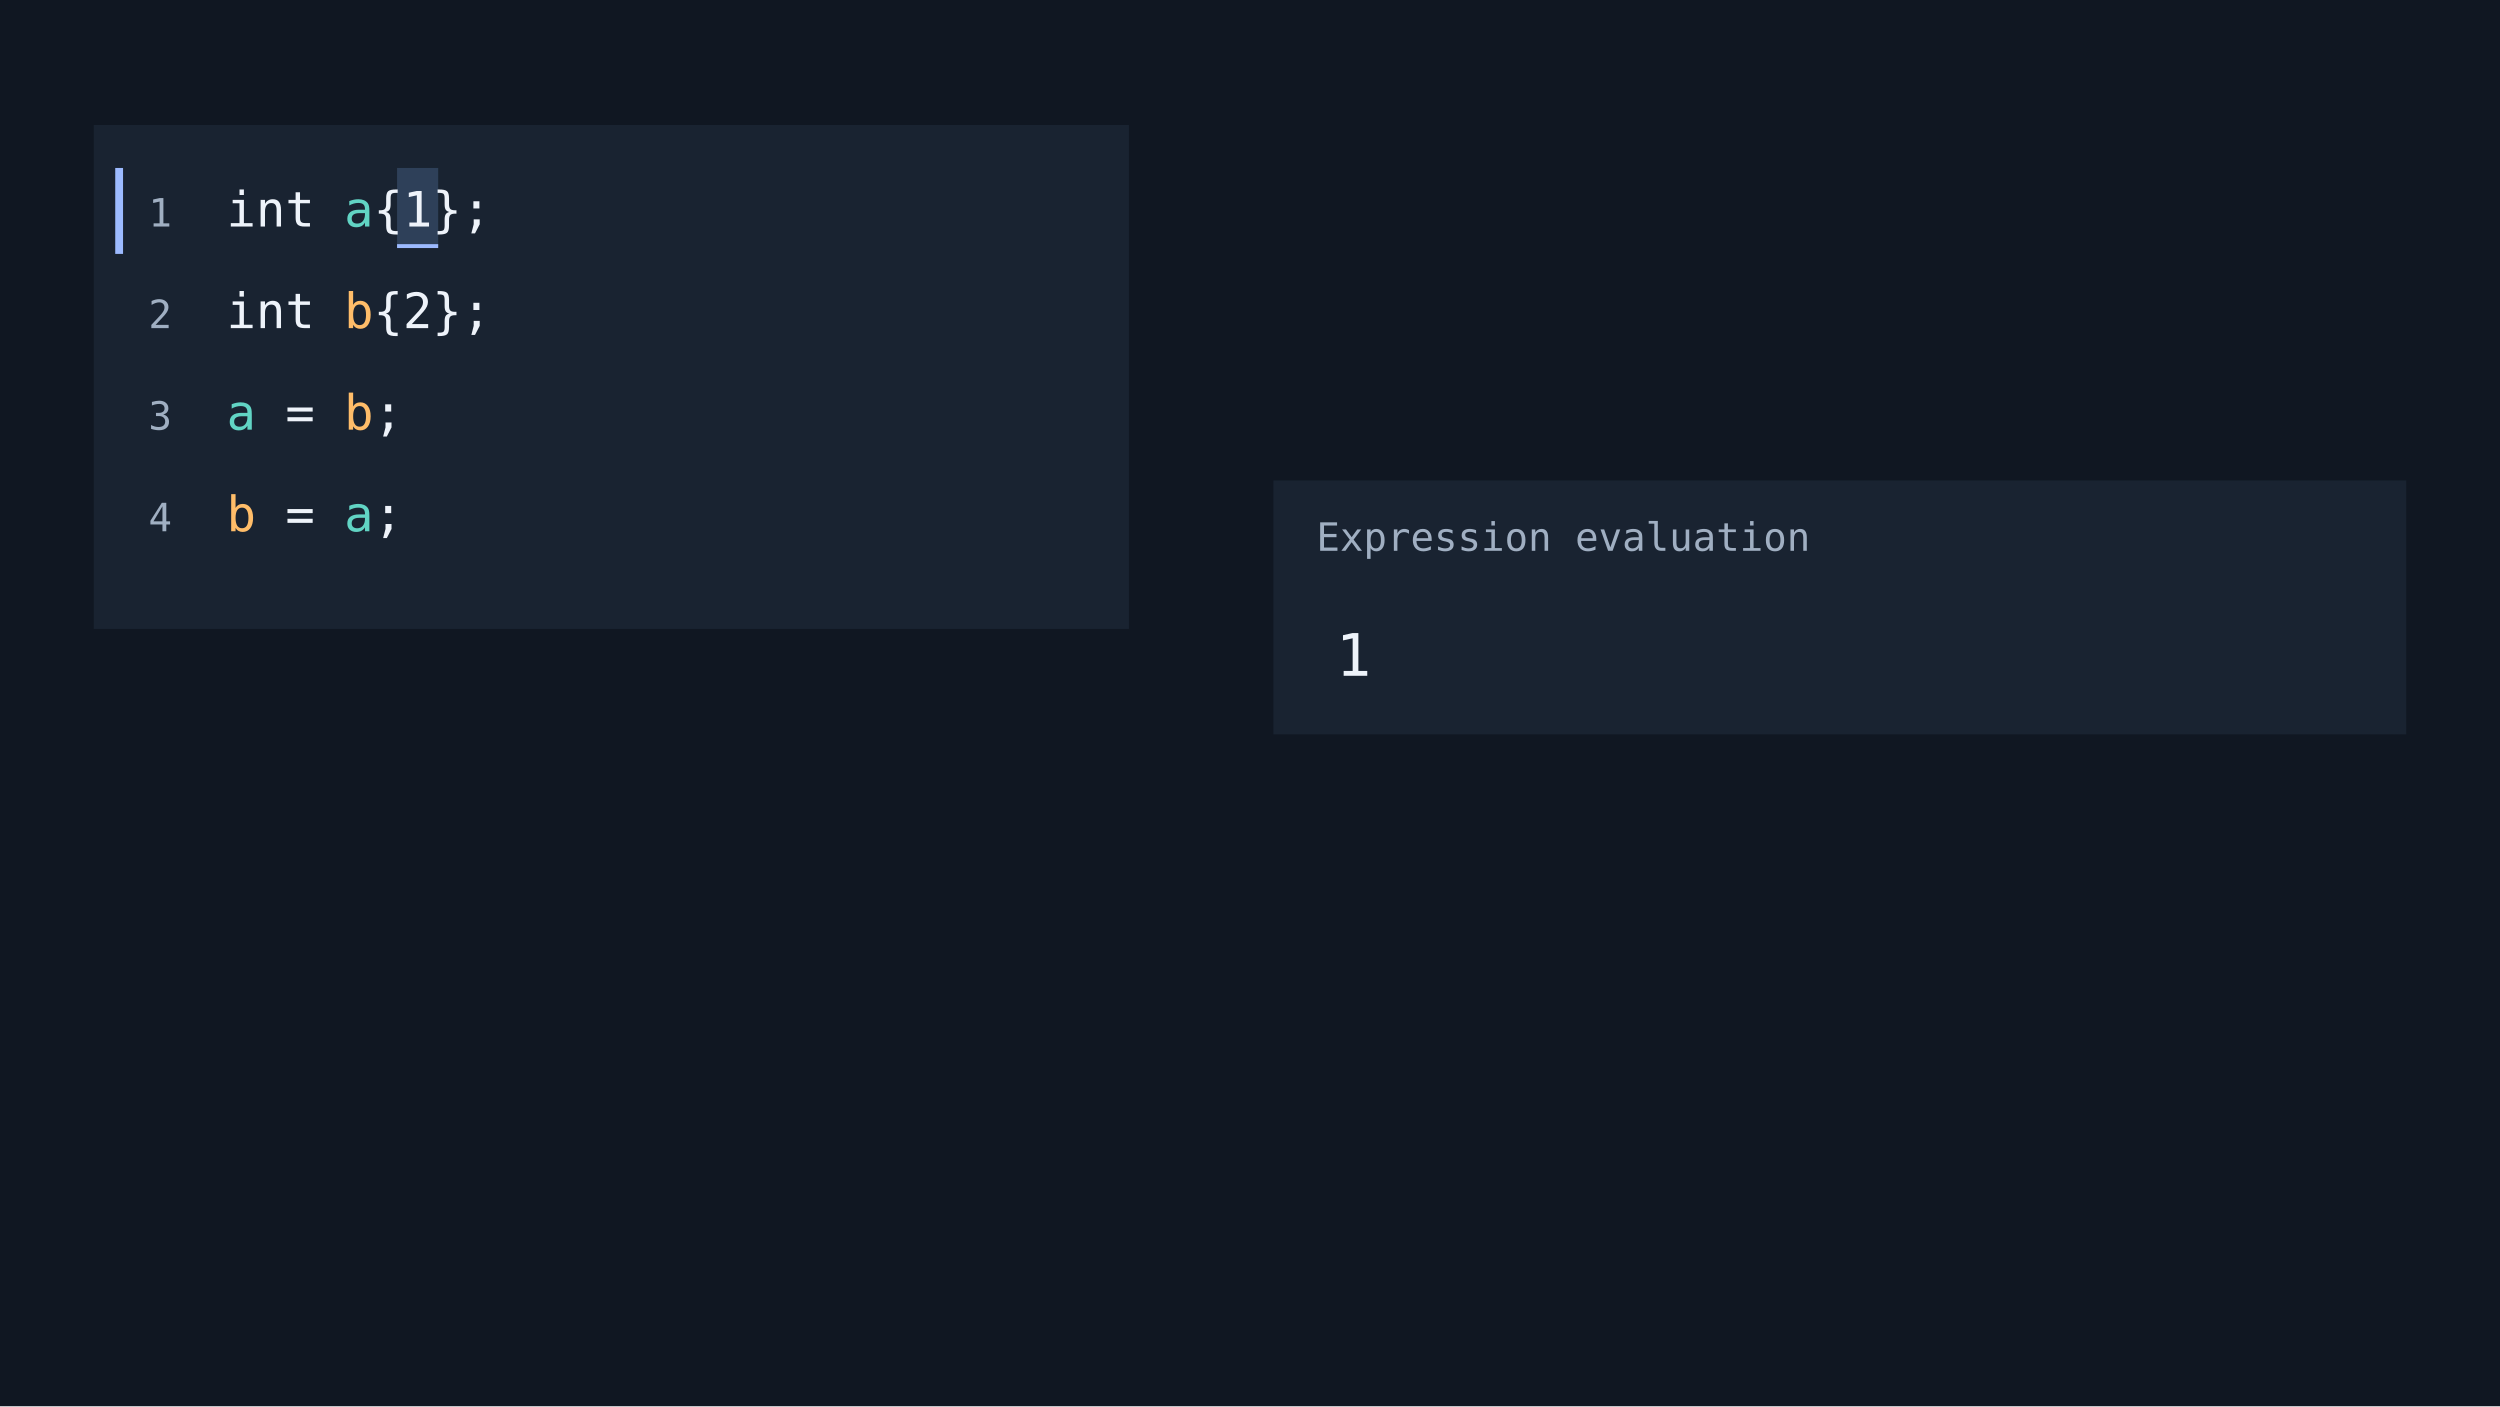
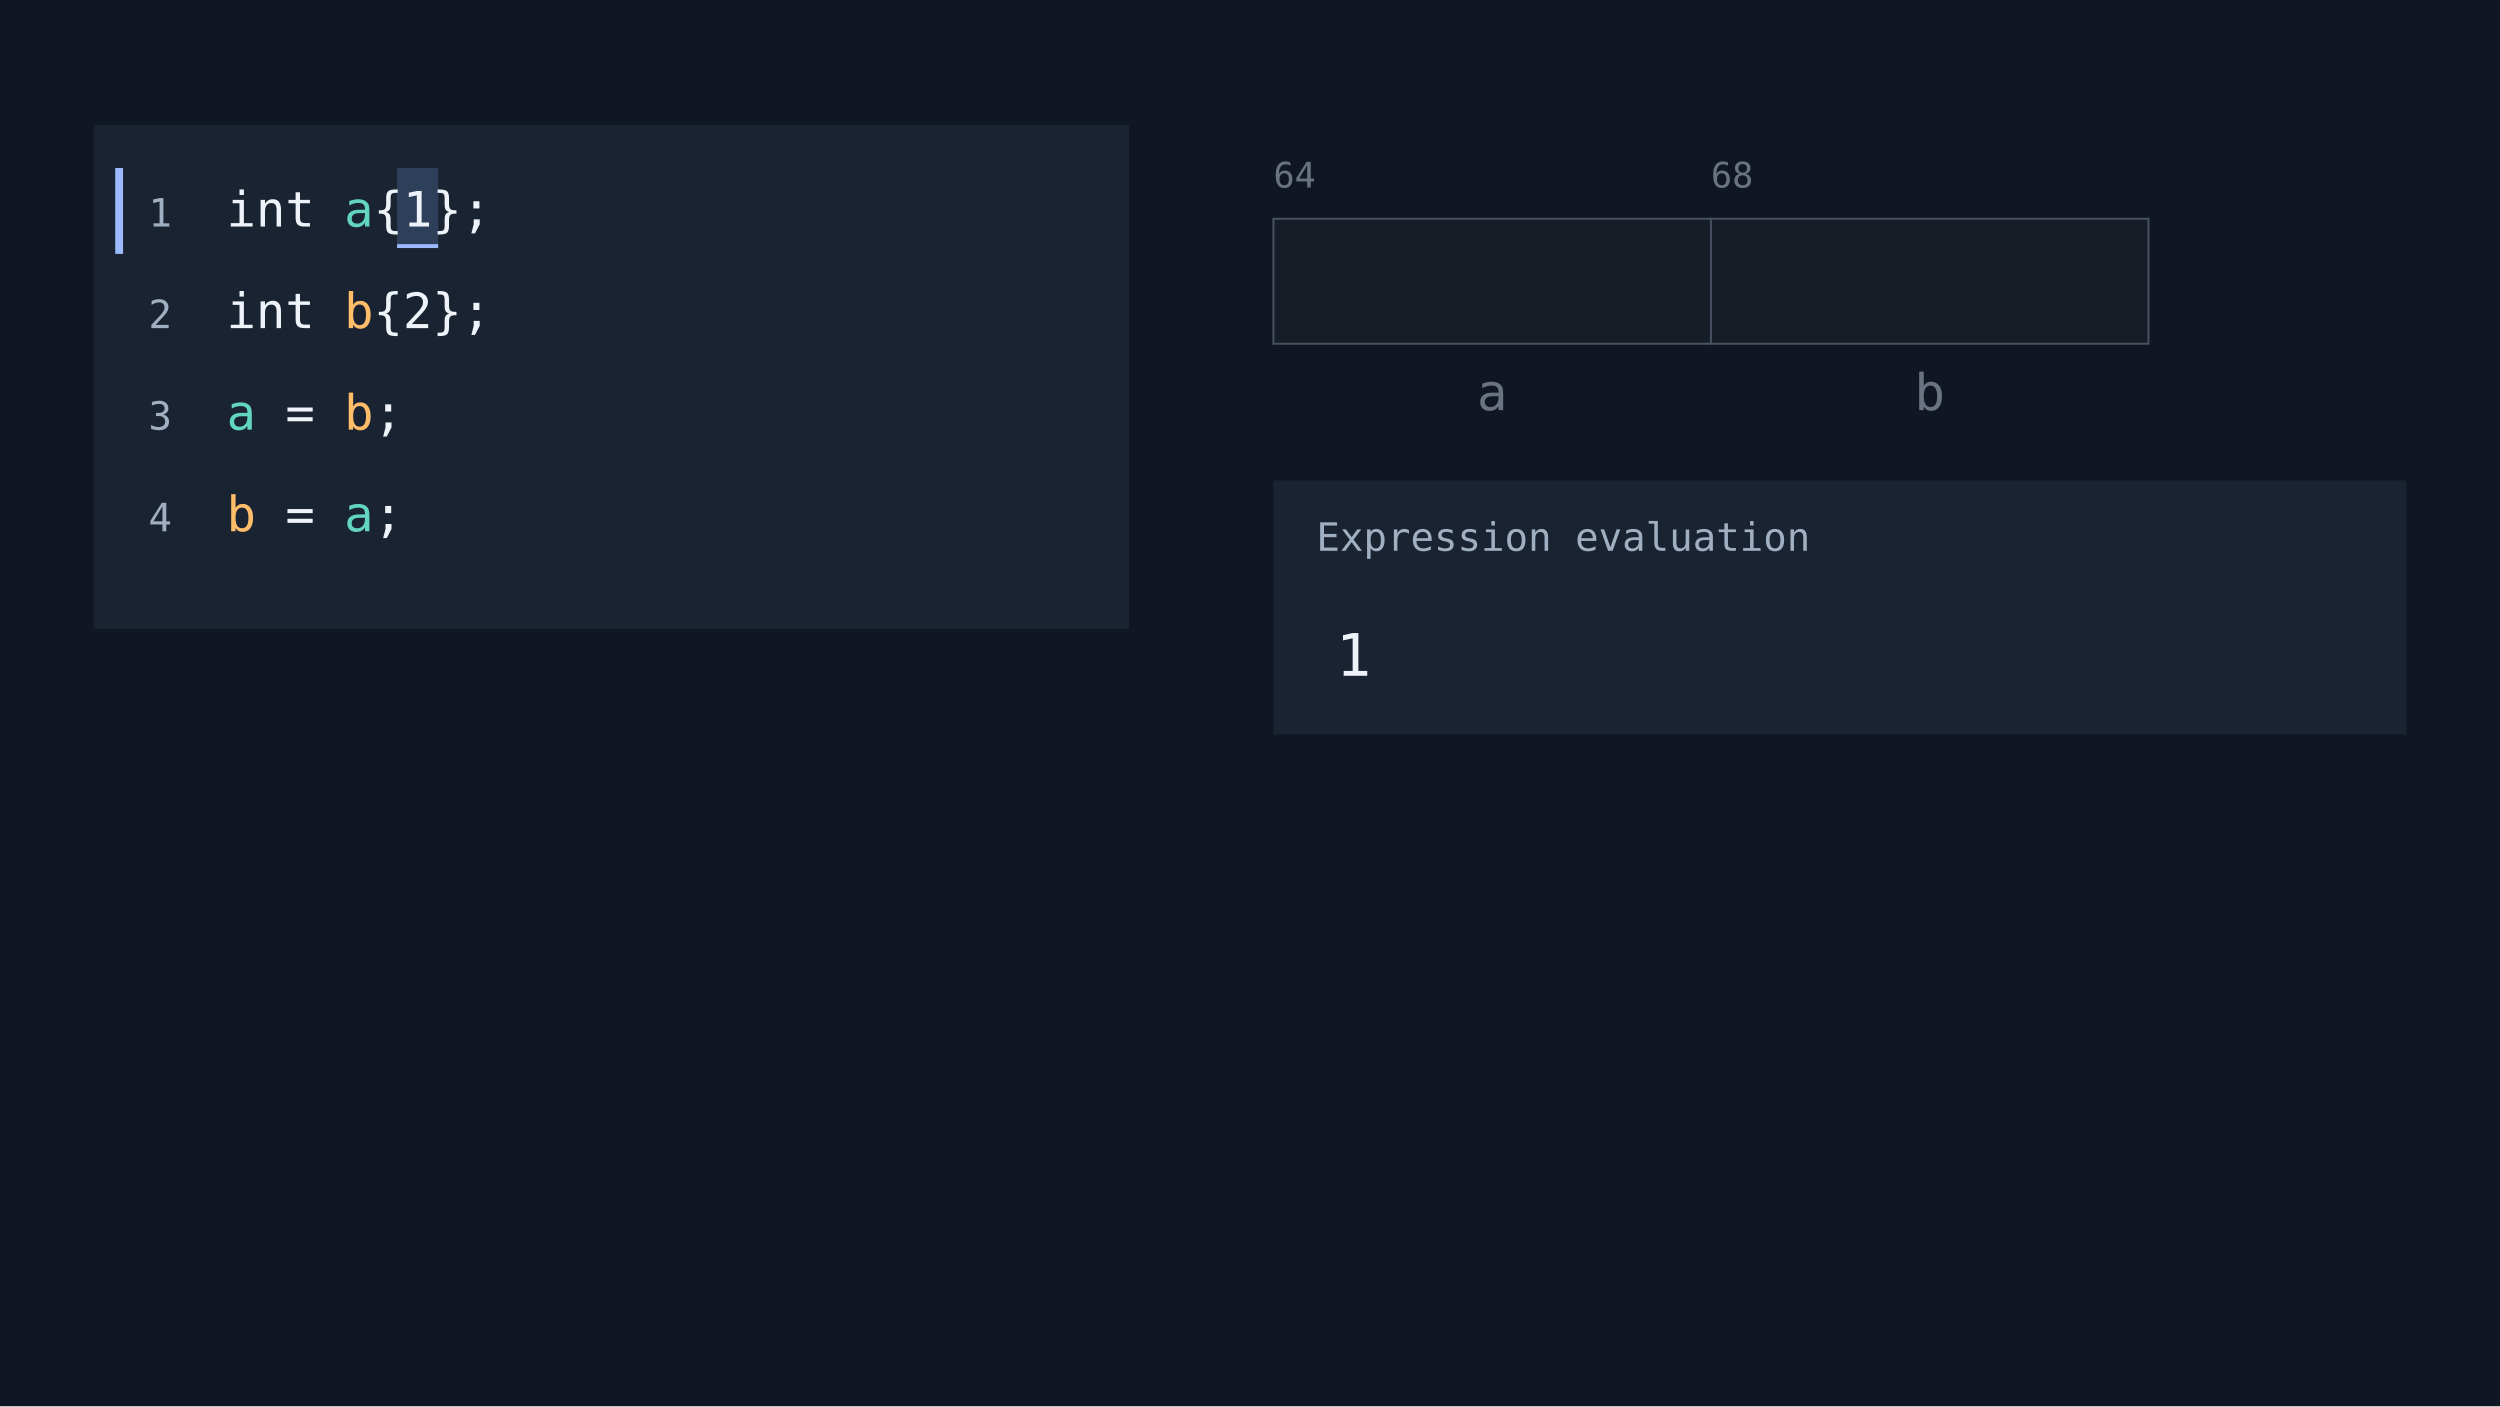
<svg xmlns="http://www.w3.org/2000/svg" viewBox="0 0 1280 720" width="1280" height="720" role="img">
  <rect x="0" y="0" width="1280" height="720" fill="#101722" stroke="none" stroke-width="1" />
  <rect x="48" y="64" width="530" height="258" fill="#192331" stroke="none" stroke-width="1" />
  <rect x="652" y="246" width="580" height="130" fill="#192331" stroke="none" stroke-width="1" />
  <text x="674" y="282" font-family="DejaVu Sans Mono,monospace" font-size="20" fill="#a0afc2" xml:space="preserve">Expression evaluation</text>
  <text x="684" y="346" font-family="DejaVu Sans Mono,monospace" font-size="30" fill="#eef3fa" xml:space="preserve">1</text>
  <rect x="59" y="86" width="4" height="44" fill="#9cbaff" stroke="none" stroke-width="1" />
  <rect x="203.3" y="86" width="21.05" height="40" fill="#2e4059" stroke="none" stroke-width="1" />
  <line x1="203.3" y1="126" x2="224.35" y2="126" stroke="#9cbaff" stroke-width="2" />
  <text x="76" y="116" font-family="DejaVu Sans Mono,monospace" font-size="20" fill="#a0afc2" xml:space="preserve">1</text>
  <text x="116.0" y="116" font-family="DejaVu Sans Mono,monospace" font-size="25" fill="#eef3fa" xml:space="preserve">int</text>
  <text x="161.15" y="116" font-family="DejaVu Sans Mono,monospace" font-size="25" fill="#eef3fa" xml:space="preserve"> </text>
  <text x="176.2" y="116" font-family="DejaVu Sans Mono,monospace" font-size="25" fill="#61d4c4" xml:space="preserve">a</text>
  <text x="191.25" y="116" font-family="DejaVu Sans Mono,monospace" font-size="25" fill="#eef3fa" xml:space="preserve">{1};</text>
  <text x="76" y="168" font-family="DejaVu Sans Mono,monospace" font-size="20" fill="#a0afc2" xml:space="preserve">2</text>
  <text x="116.0" y="168" font-family="DejaVu Sans Mono,monospace" font-size="25" fill="#eef3fa" xml:space="preserve">int</text>
  <text x="161.15" y="168" font-family="DejaVu Sans Mono,monospace" font-size="25" fill="#eef3fa" xml:space="preserve"> </text>
  <text x="176.2" y="168" font-family="DejaVu Sans Mono,monospace" font-size="25" fill="#ffbd69" xml:space="preserve">b</text>
  <text x="191.25" y="168" font-family="DejaVu Sans Mono,monospace" font-size="25" fill="#eef3fa" xml:space="preserve">{2};</text>
  <text x="76" y="220" font-family="DejaVu Sans Mono,monospace" font-size="20" fill="#a0afc2" xml:space="preserve">3</text>
  <text x="116.0" y="220" font-family="DejaVu Sans Mono,monospace" font-size="25" fill="#61d4c4" xml:space="preserve">a</text>
  <text x="131.05" y="220" font-family="DejaVu Sans Mono,monospace" font-size="25" fill="#eef3fa" xml:space="preserve"> = </text>
  <text x="176.2" y="220" font-family="DejaVu Sans Mono,monospace" font-size="25" fill="#ffbd69" xml:space="preserve">b</text>
  <text x="191.25" y="220" font-family="DejaVu Sans Mono,monospace" font-size="25" fill="#eef3fa" xml:space="preserve">;</text>
  <text x="76" y="272" font-family="DejaVu Sans Mono,monospace" font-size="20" fill="#a0afc2" xml:space="preserve">4</text>
  <text x="116.0" y="272" font-family="DejaVu Sans Mono,monospace" font-size="25" fill="#ffbd69" xml:space="preserve">b</text>
  <text x="131.05" y="272" font-family="DejaVu Sans Mono,monospace" font-size="25" fill="#eef3fa" xml:space="preserve"> = </text>
  <text x="176.2" y="272" font-family="DejaVu Sans Mono,monospace" font-size="25" fill="#61d4c4" xml:space="preserve">a</text>
  <text x="191.25" y="272" font-family="DejaVu Sans Mono,monospace" font-size="25" fill="#eef3fa" xml:space="preserve">;</text>
+   <rect x="652" y="112" width="224.0" height="64" fill="#171d27" stroke="#47515f" stroke-width="1" />
+   <text x="652" y="96" font-family="DejaVu Sans Mono,monospace" font-size="18" fill="#697382" xml:space="preserve">64</text>
+   <text x="756.174" y="210" font-family="DejaVu Sans Mono,monospace" font-size="26" fill="#697382" xml:space="preserve">a</text>
+   <rect x="876.0" y="112" width="224.0" height="64" fill="#171d27" stroke="#47515f" stroke-width="1" />
+   <text x="876.0" y="96" font-family="DejaVu Sans Mono,monospace" font-size="18" fill="#697382" xml:space="preserve">68</text>
+   <text x="980.174" y="210" font-family="DejaVu Sans Mono,monospace" font-size="26" fill="#697382" xml:space="preserve">b</text>
</svg>
